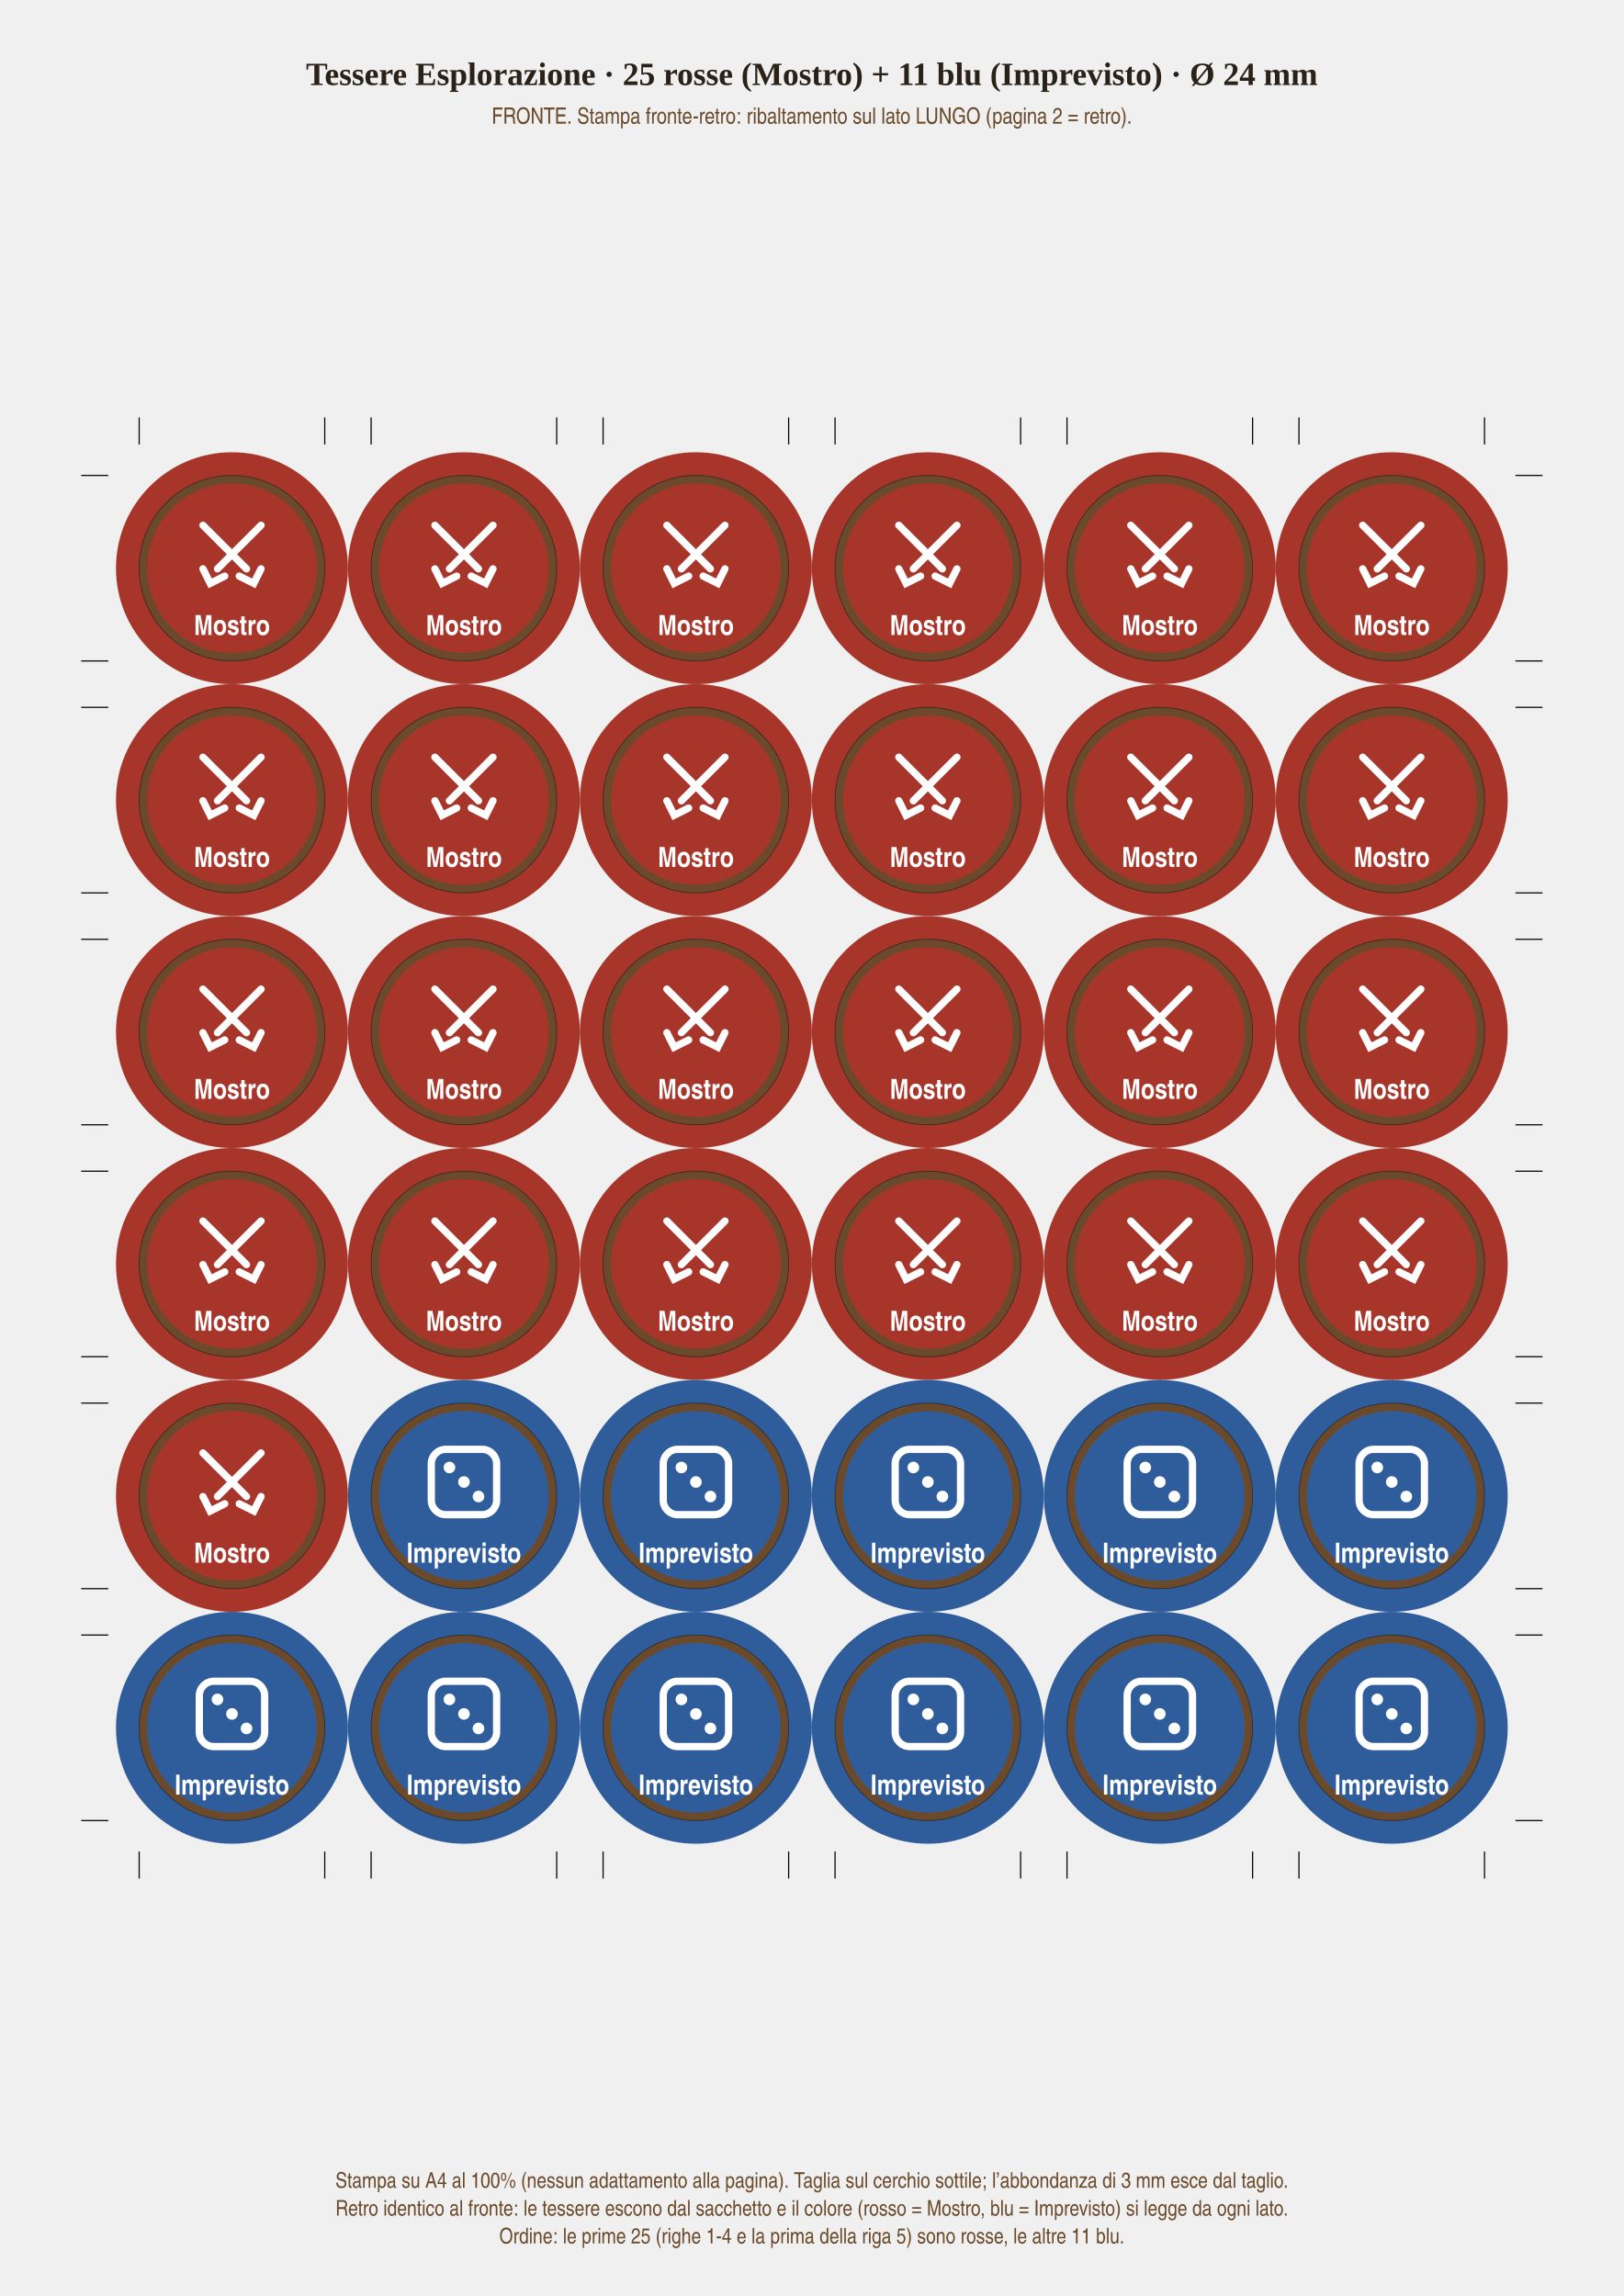
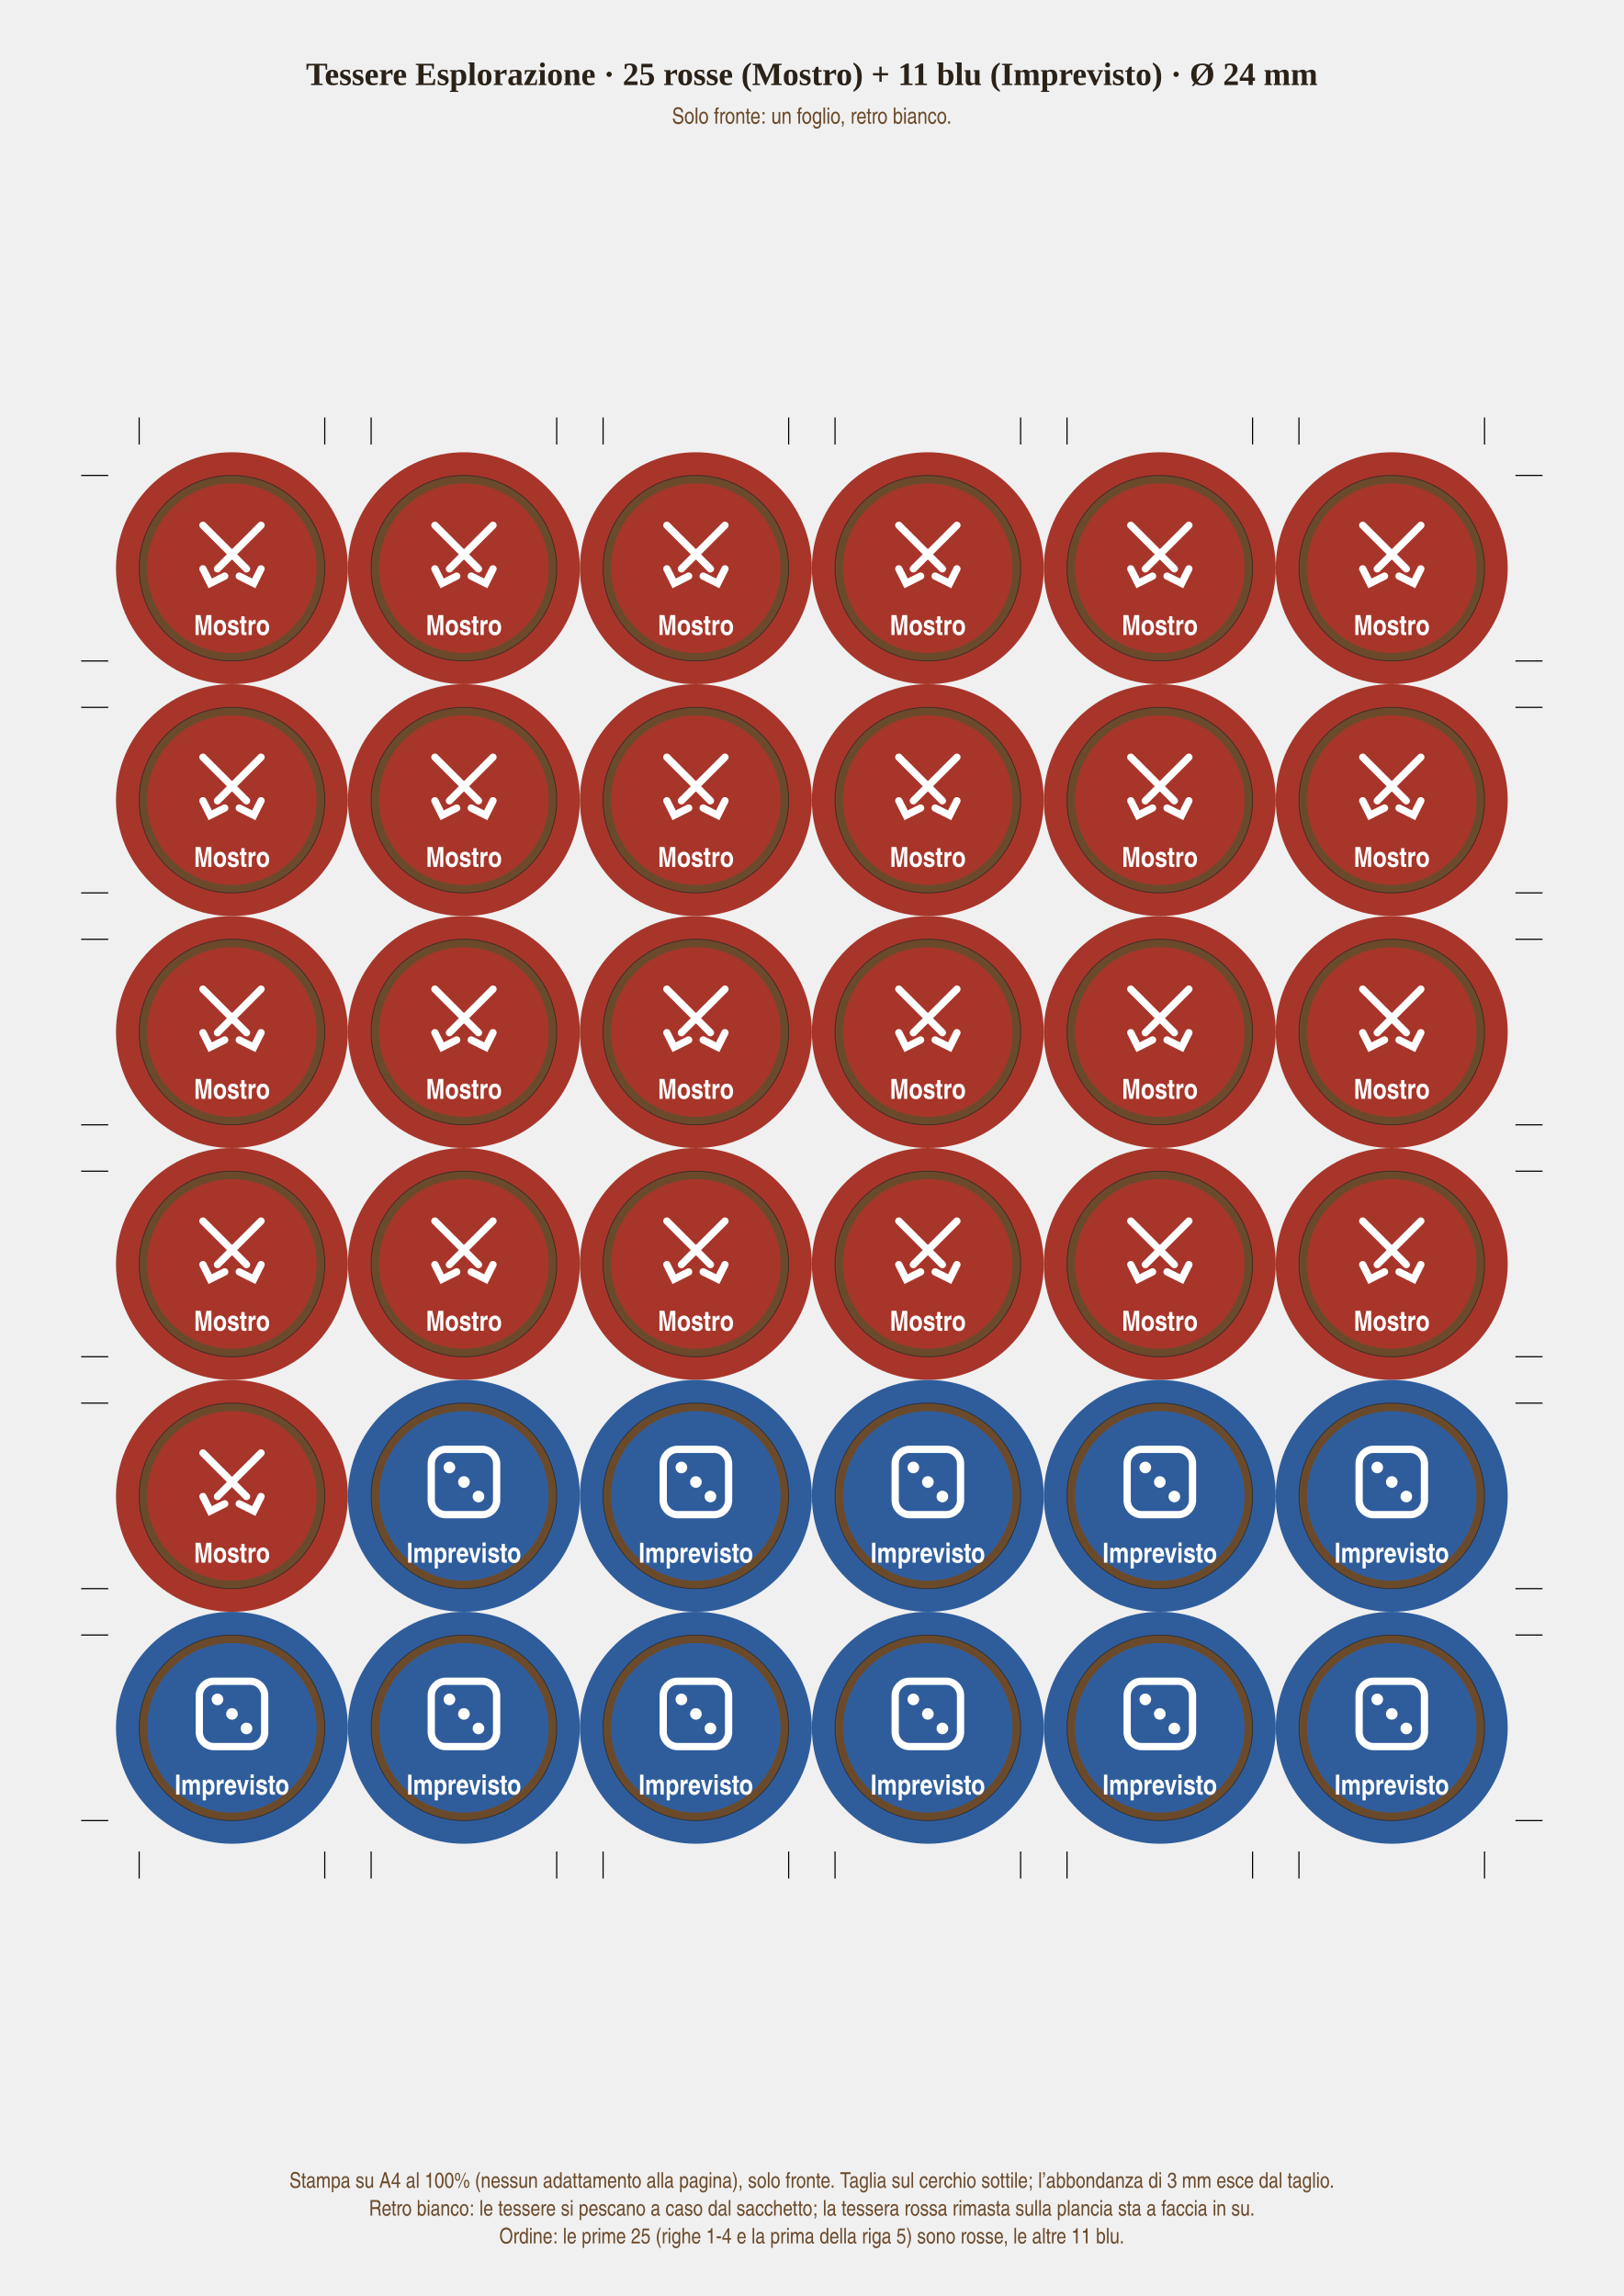
<svg xmlns="http://www.w3.org/2000/svg" width="210mm" height="297mm" viewBox="0 0 210 297" font-family="Liberation Sans Narrow">
  <text x="105.00" y="11.00" font-family="Liberation Serif" font-size="4.20" fill="#2a2118" text-anchor="middle" font-weight="bold">Tessere Esplorazione · 25 rosse (Mostro) + 11 blu (Imprevisto) · Ø 24 mm</text>
-   <text x="105.00" y="16.00" font-family="Liberation Sans Narrow" font-size="2.90" fill="#6b4a2b" text-anchor="middle">FRONTE. Stampa fronte-retro: ribaltamento sul lato LUNGO (pagina 2 = retro).</text>
+   <text x="105.00" y="16.00" font-family="Liberation Sans Narrow" font-size="2.90" fill="#6b4a2b" text-anchor="middle">Solo fronte: un foglio, retro bianco.</text>
  <circle cx="30.00" cy="73.50" r="15.00" fill="#a8352a" />
  <circle cx="60.00" cy="73.50" r="15.00" fill="#a8352a" />
  <circle cx="90.00" cy="73.50" r="15.00" fill="#a8352a" />
  <circle cx="120.00" cy="73.50" r="15.00" fill="#a8352a" />
  <circle cx="150.00" cy="73.50" r="15.00" fill="#a8352a" />
  <circle cx="180.00" cy="73.50" r="15.00" fill="#a8352a" />
  <circle cx="30.00" cy="103.50" r="15.00" fill="#a8352a" />
  <circle cx="60.00" cy="103.50" r="15.00" fill="#a8352a" />
  <circle cx="90.00" cy="103.50" r="15.00" fill="#a8352a" />
  <circle cx="120.00" cy="103.50" r="15.00" fill="#a8352a" />
  <circle cx="150.00" cy="103.50" r="15.00" fill="#a8352a" />
  <circle cx="180.00" cy="103.50" r="15.00" fill="#a8352a" />
  <circle cx="30.00" cy="133.50" r="15.00" fill="#a8352a" />
  <circle cx="60.00" cy="133.50" r="15.00" fill="#a8352a" />
  <circle cx="90.00" cy="133.50" r="15.00" fill="#a8352a" />
  <circle cx="120.00" cy="133.50" r="15.00" fill="#a8352a" />
  <circle cx="150.00" cy="133.50" r="15.00" fill="#a8352a" />
  <circle cx="180.00" cy="133.50" r="15.00" fill="#a8352a" />
  <circle cx="30.00" cy="163.50" r="15.00" fill="#a8352a" />
  <circle cx="60.00" cy="163.50" r="15.00" fill="#a8352a" />
  <circle cx="90.00" cy="163.50" r="15.00" fill="#a8352a" />
  <circle cx="120.00" cy="163.50" r="15.00" fill="#a8352a" />
  <circle cx="150.00" cy="163.50" r="15.00" fill="#a8352a" />
  <circle cx="180.00" cy="163.50" r="15.00" fill="#a8352a" />
  <circle cx="30.00" cy="193.50" r="15.00" fill="#a8352a" />
  <circle cx="60.00" cy="193.50" r="15.00" fill="#2f5d9c" />
  <circle cx="90.00" cy="193.50" r="15.00" fill="#2f5d9c" />
  <circle cx="120.00" cy="193.50" r="15.00" fill="#2f5d9c" />
  <circle cx="150.00" cy="193.50" r="15.00" fill="#2f5d9c" />
  <circle cx="180.00" cy="193.50" r="15.00" fill="#2f5d9c" />
  <circle cx="30.00" cy="223.50" r="15.00" fill="#2f5d9c" />
  <circle cx="60.00" cy="223.50" r="15.00" fill="#2f5d9c" />
  <circle cx="90.00" cy="223.50" r="15.00" fill="#2f5d9c" />
  <circle cx="120.00" cy="223.50" r="15.00" fill="#2f5d9c" />
  <circle cx="150.00" cy="223.50" r="15.00" fill="#2f5d9c" />
  <circle cx="180.00" cy="223.50" r="15.00" fill="#2f5d9c" />
  <circle cx="30.00" cy="73.50" r="11.48" fill="#a8352a" stroke="#6b4a2b" stroke-width="1.03" />
  <g transform="translate(24.37,66.07) scale(0.4695652)" fill="none" stroke="#ffffff" stroke-width="2" stroke-linecap="round">
    <path d="M4 4l12 12M20 4L8 16M14 18l4 2 2-4M10 18l-4 2-2-4" />
  </g>
  <text x="30.00" y="82.14" font-family="Liberation Sans Narrow" font-size="3.60" fill="#ffffff" text-anchor="middle" font-weight="bold">Mostro</text>
  <circle cx="60.00" cy="73.50" r="11.48" fill="#a8352a" stroke="#6b4a2b" stroke-width="1.03" />
  <g transform="translate(54.37,66.07) scale(0.4695652)" fill="none" stroke="#ffffff" stroke-width="2" stroke-linecap="round">
    <path d="M4 4l12 12M20 4L8 16M14 18l4 2 2-4M10 18l-4 2-2-4" />
  </g>
  <text x="60.00" y="82.14" font-family="Liberation Sans Narrow" font-size="3.60" fill="#ffffff" text-anchor="middle" font-weight="bold">Mostro</text>
  <circle cx="90.00" cy="73.50" r="11.48" fill="#a8352a" stroke="#6b4a2b" stroke-width="1.03" />
  <g transform="translate(84.37,66.07) scale(0.4695652)" fill="none" stroke="#ffffff" stroke-width="2" stroke-linecap="round">
    <path d="M4 4l12 12M20 4L8 16M14 18l4 2 2-4M10 18l-4 2-2-4" />
  </g>
  <text x="90.00" y="82.14" font-family="Liberation Sans Narrow" font-size="3.60" fill="#ffffff" text-anchor="middle" font-weight="bold">Mostro</text>
  <circle cx="120.00" cy="73.50" r="11.48" fill="#a8352a" stroke="#6b4a2b" stroke-width="1.03" />
  <g transform="translate(114.37,66.07) scale(0.4695652)" fill="none" stroke="#ffffff" stroke-width="2" stroke-linecap="round">
    <path d="M4 4l12 12M20 4L8 16M14 18l4 2 2-4M10 18l-4 2-2-4" />
  </g>
  <text x="120.00" y="82.14" font-family="Liberation Sans Narrow" font-size="3.60" fill="#ffffff" text-anchor="middle" font-weight="bold">Mostro</text>
  <circle cx="150.00" cy="73.50" r="11.48" fill="#a8352a" stroke="#6b4a2b" stroke-width="1.03" />
  <g transform="translate(144.37,66.07) scale(0.4695652)" fill="none" stroke="#ffffff" stroke-width="2" stroke-linecap="round">
    <path d="M4 4l12 12M20 4L8 16M14 18l4 2 2-4M10 18l-4 2-2-4" />
  </g>
  <text x="150.00" y="82.14" font-family="Liberation Sans Narrow" font-size="3.60" fill="#ffffff" text-anchor="middle" font-weight="bold">Mostro</text>
  <circle cx="180.00" cy="73.50" r="11.48" fill="#a8352a" stroke="#6b4a2b" stroke-width="1.03" />
  <g transform="translate(174.37,66.07) scale(0.4695652)" fill="none" stroke="#ffffff" stroke-width="2" stroke-linecap="round">
    <path d="M4 4l12 12M20 4L8 16M14 18l4 2 2-4M10 18l-4 2-2-4" />
  </g>
  <text x="180.00" y="82.14" font-family="Liberation Sans Narrow" font-size="3.60" fill="#ffffff" text-anchor="middle" font-weight="bold">Mostro</text>
  <circle cx="30.00" cy="103.50" r="11.48" fill="#a8352a" stroke="#6b4a2b" stroke-width="1.03" />
  <g transform="translate(24.37,96.07) scale(0.4695652)" fill="none" stroke="#ffffff" stroke-width="2" stroke-linecap="round">
    <path d="M4 4l12 12M20 4L8 16M14 18l4 2 2-4M10 18l-4 2-2-4" />
  </g>
  <text x="30.00" y="112.14" font-family="Liberation Sans Narrow" font-size="3.60" fill="#ffffff" text-anchor="middle" font-weight="bold">Mostro</text>
  <circle cx="60.00" cy="103.50" r="11.48" fill="#a8352a" stroke="#6b4a2b" stroke-width="1.03" />
  <g transform="translate(54.37,96.07) scale(0.4695652)" fill="none" stroke="#ffffff" stroke-width="2" stroke-linecap="round">
    <path d="M4 4l12 12M20 4L8 16M14 18l4 2 2-4M10 18l-4 2-2-4" />
  </g>
  <text x="60.00" y="112.14" font-family="Liberation Sans Narrow" font-size="3.60" fill="#ffffff" text-anchor="middle" font-weight="bold">Mostro</text>
  <circle cx="90.00" cy="103.50" r="11.48" fill="#a8352a" stroke="#6b4a2b" stroke-width="1.03" />
  <g transform="translate(84.37,96.07) scale(0.4695652)" fill="none" stroke="#ffffff" stroke-width="2" stroke-linecap="round">
    <path d="M4 4l12 12M20 4L8 16M14 18l4 2 2-4M10 18l-4 2-2-4" />
  </g>
  <text x="90.00" y="112.14" font-family="Liberation Sans Narrow" font-size="3.60" fill="#ffffff" text-anchor="middle" font-weight="bold">Mostro</text>
  <circle cx="120.00" cy="103.50" r="11.48" fill="#a8352a" stroke="#6b4a2b" stroke-width="1.03" />
  <g transform="translate(114.37,96.07) scale(0.4695652)" fill="none" stroke="#ffffff" stroke-width="2" stroke-linecap="round">
    <path d="M4 4l12 12M20 4L8 16M14 18l4 2 2-4M10 18l-4 2-2-4" />
  </g>
  <text x="120.00" y="112.14" font-family="Liberation Sans Narrow" font-size="3.60" fill="#ffffff" text-anchor="middle" font-weight="bold">Mostro</text>
  <circle cx="150.00" cy="103.50" r="11.48" fill="#a8352a" stroke="#6b4a2b" stroke-width="1.03" />
  <g transform="translate(144.37,96.07) scale(0.4695652)" fill="none" stroke="#ffffff" stroke-width="2" stroke-linecap="round">
    <path d="M4 4l12 12M20 4L8 16M14 18l4 2 2-4M10 18l-4 2-2-4" />
  </g>
  <text x="150.00" y="112.14" font-family="Liberation Sans Narrow" font-size="3.60" fill="#ffffff" text-anchor="middle" font-weight="bold">Mostro</text>
  <circle cx="180.00" cy="103.50" r="11.48" fill="#a8352a" stroke="#6b4a2b" stroke-width="1.03" />
  <g transform="translate(174.37,96.07) scale(0.4695652)" fill="none" stroke="#ffffff" stroke-width="2" stroke-linecap="round">
    <path d="M4 4l12 12M20 4L8 16M14 18l4 2 2-4M10 18l-4 2-2-4" />
  </g>
  <text x="180.00" y="112.14" font-family="Liberation Sans Narrow" font-size="3.60" fill="#ffffff" text-anchor="middle" font-weight="bold">Mostro</text>
  <circle cx="30.00" cy="133.50" r="11.48" fill="#a8352a" stroke="#6b4a2b" stroke-width="1.03" />
  <g transform="translate(24.37,126.07) scale(0.4695652)" fill="none" stroke="#ffffff" stroke-width="2" stroke-linecap="round">
    <path d="M4 4l12 12M20 4L8 16M14 18l4 2 2-4M10 18l-4 2-2-4" />
  </g>
  <text x="30.00" y="142.14" font-family="Liberation Sans Narrow" font-size="3.60" fill="#ffffff" text-anchor="middle" font-weight="bold">Mostro</text>
  <circle cx="60.00" cy="133.50" r="11.48" fill="#a8352a" stroke="#6b4a2b" stroke-width="1.03" />
  <g transform="translate(54.37,126.07) scale(0.4695652)" fill="none" stroke="#ffffff" stroke-width="2" stroke-linecap="round">
    <path d="M4 4l12 12M20 4L8 16M14 18l4 2 2-4M10 18l-4 2-2-4" />
  </g>
  <text x="60.00" y="142.14" font-family="Liberation Sans Narrow" font-size="3.60" fill="#ffffff" text-anchor="middle" font-weight="bold">Mostro</text>
  <circle cx="90.00" cy="133.50" r="11.48" fill="#a8352a" stroke="#6b4a2b" stroke-width="1.03" />
  <g transform="translate(84.37,126.07) scale(0.4695652)" fill="none" stroke="#ffffff" stroke-width="2" stroke-linecap="round">
    <path d="M4 4l12 12M20 4L8 16M14 18l4 2 2-4M10 18l-4 2-2-4" />
  </g>
  <text x="90.00" y="142.14" font-family="Liberation Sans Narrow" font-size="3.60" fill="#ffffff" text-anchor="middle" font-weight="bold">Mostro</text>
  <circle cx="120.00" cy="133.50" r="11.48" fill="#a8352a" stroke="#6b4a2b" stroke-width="1.03" />
  <g transform="translate(114.37,126.07) scale(0.4695652)" fill="none" stroke="#ffffff" stroke-width="2" stroke-linecap="round">
    <path d="M4 4l12 12M20 4L8 16M14 18l4 2 2-4M10 18l-4 2-2-4" />
  </g>
  <text x="120.00" y="142.14" font-family="Liberation Sans Narrow" font-size="3.60" fill="#ffffff" text-anchor="middle" font-weight="bold">Mostro</text>
  <circle cx="150.00" cy="133.50" r="11.48" fill="#a8352a" stroke="#6b4a2b" stroke-width="1.03" />
  <g transform="translate(144.37,126.07) scale(0.4695652)" fill="none" stroke="#ffffff" stroke-width="2" stroke-linecap="round">
    <path d="M4 4l12 12M20 4L8 16M14 18l4 2 2-4M10 18l-4 2-2-4" />
  </g>
  <text x="150.00" y="142.14" font-family="Liberation Sans Narrow" font-size="3.60" fill="#ffffff" text-anchor="middle" font-weight="bold">Mostro</text>
  <circle cx="180.00" cy="133.50" r="11.48" fill="#a8352a" stroke="#6b4a2b" stroke-width="1.03" />
  <g transform="translate(174.37,126.07) scale(0.4695652)" fill="none" stroke="#ffffff" stroke-width="2" stroke-linecap="round">
    <path d="M4 4l12 12M20 4L8 16M14 18l4 2 2-4M10 18l-4 2-2-4" />
  </g>
  <text x="180.00" y="142.14" font-family="Liberation Sans Narrow" font-size="3.60" fill="#ffffff" text-anchor="middle" font-weight="bold">Mostro</text>
  <circle cx="30.00" cy="163.50" r="11.48" fill="#a8352a" stroke="#6b4a2b" stroke-width="1.03" />
  <g transform="translate(24.37,156.07) scale(0.4695652)" fill="none" stroke="#ffffff" stroke-width="2" stroke-linecap="round">
    <path d="M4 4l12 12M20 4L8 16M14 18l4 2 2-4M10 18l-4 2-2-4" />
  </g>
  <text x="30.00" y="172.14" font-family="Liberation Sans Narrow" font-size="3.60" fill="#ffffff" text-anchor="middle" font-weight="bold">Mostro</text>
  <circle cx="60.00" cy="163.50" r="11.48" fill="#a8352a" stroke="#6b4a2b" stroke-width="1.03" />
  <g transform="translate(54.37,156.07) scale(0.4695652)" fill="none" stroke="#ffffff" stroke-width="2" stroke-linecap="round">
    <path d="M4 4l12 12M20 4L8 16M14 18l4 2 2-4M10 18l-4 2-2-4" />
  </g>
  <text x="60.00" y="172.14" font-family="Liberation Sans Narrow" font-size="3.60" fill="#ffffff" text-anchor="middle" font-weight="bold">Mostro</text>
  <circle cx="90.00" cy="163.50" r="11.48" fill="#a8352a" stroke="#6b4a2b" stroke-width="1.03" />
  <g transform="translate(84.37,156.07) scale(0.4695652)" fill="none" stroke="#ffffff" stroke-width="2" stroke-linecap="round">
    <path d="M4 4l12 12M20 4L8 16M14 18l4 2 2-4M10 18l-4 2-2-4" />
  </g>
  <text x="90.00" y="172.14" font-family="Liberation Sans Narrow" font-size="3.60" fill="#ffffff" text-anchor="middle" font-weight="bold">Mostro</text>
  <circle cx="120.00" cy="163.50" r="11.48" fill="#a8352a" stroke="#6b4a2b" stroke-width="1.03" />
  <g transform="translate(114.37,156.07) scale(0.4695652)" fill="none" stroke="#ffffff" stroke-width="2" stroke-linecap="round">
    <path d="M4 4l12 12M20 4L8 16M14 18l4 2 2-4M10 18l-4 2-2-4" />
  </g>
  <text x="120.00" y="172.14" font-family="Liberation Sans Narrow" font-size="3.60" fill="#ffffff" text-anchor="middle" font-weight="bold">Mostro</text>
  <circle cx="150.00" cy="163.50" r="11.48" fill="#a8352a" stroke="#6b4a2b" stroke-width="1.03" />
  <g transform="translate(144.37,156.07) scale(0.4695652)" fill="none" stroke="#ffffff" stroke-width="2" stroke-linecap="round">
    <path d="M4 4l12 12M20 4L8 16M14 18l4 2 2-4M10 18l-4 2-2-4" />
  </g>
  <text x="150.00" y="172.14" font-family="Liberation Sans Narrow" font-size="3.60" fill="#ffffff" text-anchor="middle" font-weight="bold">Mostro</text>
  <circle cx="180.00" cy="163.50" r="11.48" fill="#a8352a" stroke="#6b4a2b" stroke-width="1.03" />
  <g transform="translate(174.37,156.07) scale(0.4695652)" fill="none" stroke="#ffffff" stroke-width="2" stroke-linecap="round">
    <path d="M4 4l12 12M20 4L8 16M14 18l4 2 2-4M10 18l-4 2-2-4" />
  </g>
  <text x="180.00" y="172.14" font-family="Liberation Sans Narrow" font-size="3.60" fill="#ffffff" text-anchor="middle" font-weight="bold">Mostro</text>
  <circle cx="30.00" cy="193.50" r="11.48" fill="#a8352a" stroke="#6b4a2b" stroke-width="1.03" />
  <g transform="translate(24.37,186.07) scale(0.4695652)" fill="none" stroke="#ffffff" stroke-width="2" stroke-linecap="round">
    <path d="M4 4l12 12M20 4L8 16M14 18l4 2 2-4M10 18l-4 2-2-4" />
  </g>
  <text x="30.00" y="202.14" font-family="Liberation Sans Narrow" font-size="3.60" fill="#ffffff" text-anchor="middle" font-weight="bold">Mostro</text>
  <circle cx="60.00" cy="193.50" r="11.48" fill="#2f5d9c" stroke="#6b4a2b" stroke-width="1.03" />
  <g transform="translate(54.37,186.07) scale(0.4695652)">
    <rect x="3" y="3" width="18" height="18" rx="4" fill="none" stroke="#ffffff" stroke-width="2" />
    <circle cx="8" cy="8" r="1.6" fill="#ffffff" />
    <circle cx="16" cy="16" r="1.6" fill="#ffffff" />
    <circle cx="12" cy="12" r="1.6" fill="#ffffff" />
  </g>
  <text x="60.00" y="202.14" font-family="Liberation Sans Narrow" font-size="3.60" fill="#ffffff" text-anchor="middle" font-weight="bold">Imprevisto</text>
  <circle cx="90.00" cy="193.50" r="11.48" fill="#2f5d9c" stroke="#6b4a2b" stroke-width="1.03" />
  <g transform="translate(84.37,186.07) scale(0.4695652)">
    <rect x="3" y="3" width="18" height="18" rx="4" fill="none" stroke="#ffffff" stroke-width="2" />
    <circle cx="8" cy="8" r="1.6" fill="#ffffff" />
    <circle cx="16" cy="16" r="1.6" fill="#ffffff" />
    <circle cx="12" cy="12" r="1.6" fill="#ffffff" />
  </g>
  <text x="90.00" y="202.14" font-family="Liberation Sans Narrow" font-size="3.60" fill="#ffffff" text-anchor="middle" font-weight="bold">Imprevisto</text>
  <circle cx="120.00" cy="193.50" r="11.48" fill="#2f5d9c" stroke="#6b4a2b" stroke-width="1.03" />
  <g transform="translate(114.37,186.07) scale(0.4695652)">
    <rect x="3" y="3" width="18" height="18" rx="4" fill="none" stroke="#ffffff" stroke-width="2" />
    <circle cx="8" cy="8" r="1.6" fill="#ffffff" />
    <circle cx="16" cy="16" r="1.6" fill="#ffffff" />
    <circle cx="12" cy="12" r="1.6" fill="#ffffff" />
  </g>
  <text x="120.00" y="202.14" font-family="Liberation Sans Narrow" font-size="3.60" fill="#ffffff" text-anchor="middle" font-weight="bold">Imprevisto</text>
  <circle cx="150.00" cy="193.50" r="11.48" fill="#2f5d9c" stroke="#6b4a2b" stroke-width="1.03" />
  <g transform="translate(144.37,186.07) scale(0.4695652)">
    <rect x="3" y="3" width="18" height="18" rx="4" fill="none" stroke="#ffffff" stroke-width="2" />
    <circle cx="8" cy="8" r="1.6" fill="#ffffff" />
    <circle cx="16" cy="16" r="1.6" fill="#ffffff" />
    <circle cx="12" cy="12" r="1.6" fill="#ffffff" />
  </g>
  <text x="150.00" y="202.14" font-family="Liberation Sans Narrow" font-size="3.60" fill="#ffffff" text-anchor="middle" font-weight="bold">Imprevisto</text>
  <circle cx="180.00" cy="193.50" r="11.48" fill="#2f5d9c" stroke="#6b4a2b" stroke-width="1.03" />
  <g transform="translate(174.37,186.07) scale(0.4695652)">
    <rect x="3" y="3" width="18" height="18" rx="4" fill="none" stroke="#ffffff" stroke-width="2" />
    <circle cx="8" cy="8" r="1.6" fill="#ffffff" />
    <circle cx="16" cy="16" r="1.6" fill="#ffffff" />
    <circle cx="12" cy="12" r="1.6" fill="#ffffff" />
  </g>
  <text x="180.00" y="202.14" font-family="Liberation Sans Narrow" font-size="3.60" fill="#ffffff" text-anchor="middle" font-weight="bold">Imprevisto</text>
  <circle cx="30.00" cy="223.50" r="11.48" fill="#2f5d9c" stroke="#6b4a2b" stroke-width="1.03" />
  <g transform="translate(24.37,216.07) scale(0.4695652)">
    <rect x="3" y="3" width="18" height="18" rx="4" fill="none" stroke="#ffffff" stroke-width="2" />
    <circle cx="8" cy="8" r="1.6" fill="#ffffff" />
    <circle cx="16" cy="16" r="1.6" fill="#ffffff" />
    <circle cx="12" cy="12" r="1.6" fill="#ffffff" />
  </g>
  <text x="30.00" y="232.14" font-family="Liberation Sans Narrow" font-size="3.60" fill="#ffffff" text-anchor="middle" font-weight="bold">Imprevisto</text>
  <circle cx="60.00" cy="223.50" r="11.48" fill="#2f5d9c" stroke="#6b4a2b" stroke-width="1.03" />
  <g transform="translate(54.37,216.07) scale(0.4695652)">
    <rect x="3" y="3" width="18" height="18" rx="4" fill="none" stroke="#ffffff" stroke-width="2" />
    <circle cx="8" cy="8" r="1.6" fill="#ffffff" />
    <circle cx="16" cy="16" r="1.6" fill="#ffffff" />
    <circle cx="12" cy="12" r="1.6" fill="#ffffff" />
  </g>
  <text x="60.00" y="232.14" font-family="Liberation Sans Narrow" font-size="3.60" fill="#ffffff" text-anchor="middle" font-weight="bold">Imprevisto</text>
  <circle cx="90.00" cy="223.50" r="11.48" fill="#2f5d9c" stroke="#6b4a2b" stroke-width="1.03" />
  <g transform="translate(84.37,216.07) scale(0.4695652)">
    <rect x="3" y="3" width="18" height="18" rx="4" fill="none" stroke="#ffffff" stroke-width="2" />
    <circle cx="8" cy="8" r="1.6" fill="#ffffff" />
    <circle cx="16" cy="16" r="1.6" fill="#ffffff" />
    <circle cx="12" cy="12" r="1.6" fill="#ffffff" />
  </g>
  <text x="90.00" y="232.14" font-family="Liberation Sans Narrow" font-size="3.60" fill="#ffffff" text-anchor="middle" font-weight="bold">Imprevisto</text>
  <circle cx="120.00" cy="223.50" r="11.48" fill="#2f5d9c" stroke="#6b4a2b" stroke-width="1.03" />
  <g transform="translate(114.37,216.07) scale(0.4695652)">
    <rect x="3" y="3" width="18" height="18" rx="4" fill="none" stroke="#ffffff" stroke-width="2" />
    <circle cx="8" cy="8" r="1.6" fill="#ffffff" />
    <circle cx="16" cy="16" r="1.6" fill="#ffffff" />
    <circle cx="12" cy="12" r="1.6" fill="#ffffff" />
  </g>
  <text x="120.00" y="232.14" font-family="Liberation Sans Narrow" font-size="3.60" fill="#ffffff" text-anchor="middle" font-weight="bold">Imprevisto</text>
  <circle cx="150.00" cy="223.50" r="11.48" fill="#2f5d9c" stroke="#6b4a2b" stroke-width="1.03" />
  <g transform="translate(144.37,216.07) scale(0.4695652)">
    <rect x="3" y="3" width="18" height="18" rx="4" fill="none" stroke="#ffffff" stroke-width="2" />
    <circle cx="8" cy="8" r="1.6" fill="#ffffff" />
    <circle cx="16" cy="16" r="1.6" fill="#ffffff" />
    <circle cx="12" cy="12" r="1.6" fill="#ffffff" />
  </g>
  <text x="150.00" y="232.14" font-family="Liberation Sans Narrow" font-size="3.60" fill="#ffffff" text-anchor="middle" font-weight="bold">Imprevisto</text>
  <circle cx="180.00" cy="223.50" r="11.48" fill="#2f5d9c" stroke="#6b4a2b" stroke-width="1.03" />
  <g transform="translate(174.37,216.07) scale(0.4695652)">
    <rect x="3" y="3" width="18" height="18" rx="4" fill="none" stroke="#ffffff" stroke-width="2" />
    <circle cx="8" cy="8" r="1.6" fill="#ffffff" />
    <circle cx="16" cy="16" r="1.6" fill="#ffffff" />
    <circle cx="12" cy="12" r="1.6" fill="#ffffff" />
  </g>
  <text x="180.00" y="232.14" font-family="Liberation Sans Narrow" font-size="3.60" fill="#ffffff" text-anchor="middle" font-weight="bold">Imprevisto</text>
  <circle cx="30.00" cy="73.50" r="12.00" fill="none" stroke="#222222" stroke-width="0.12" opacity="0.7" />
  <circle cx="60.00" cy="73.50" r="12.00" fill="none" stroke="#222222" stroke-width="0.12" opacity="0.7" />
  <circle cx="90.00" cy="73.50" r="12.00" fill="none" stroke="#222222" stroke-width="0.12" opacity="0.7" />
  <circle cx="120.00" cy="73.50" r="12.00" fill="none" stroke="#222222" stroke-width="0.12" opacity="0.7" />
  <circle cx="150.00" cy="73.50" r="12.00" fill="none" stroke="#222222" stroke-width="0.12" opacity="0.7" />
  <circle cx="180.00" cy="73.50" r="12.00" fill="none" stroke="#222222" stroke-width="0.12" opacity="0.7" />
  <circle cx="30.00" cy="103.50" r="12.00" fill="none" stroke="#222222" stroke-width="0.12" opacity="0.7" />
  <circle cx="60.00" cy="103.50" r="12.00" fill="none" stroke="#222222" stroke-width="0.12" opacity="0.7" />
  <circle cx="90.00" cy="103.50" r="12.00" fill="none" stroke="#222222" stroke-width="0.12" opacity="0.7" />
  <circle cx="120.00" cy="103.50" r="12.00" fill="none" stroke="#222222" stroke-width="0.12" opacity="0.7" />
  <circle cx="150.00" cy="103.50" r="12.00" fill="none" stroke="#222222" stroke-width="0.12" opacity="0.7" />
  <circle cx="180.00" cy="103.50" r="12.00" fill="none" stroke="#222222" stroke-width="0.12" opacity="0.7" />
  <circle cx="30.00" cy="133.50" r="12.00" fill="none" stroke="#222222" stroke-width="0.12" opacity="0.7" />
  <circle cx="60.00" cy="133.50" r="12.00" fill="none" stroke="#222222" stroke-width="0.12" opacity="0.7" />
  <circle cx="90.00" cy="133.50" r="12.00" fill="none" stroke="#222222" stroke-width="0.12" opacity="0.7" />
  <circle cx="120.00" cy="133.50" r="12.00" fill="none" stroke="#222222" stroke-width="0.12" opacity="0.7" />
  <circle cx="150.00" cy="133.50" r="12.00" fill="none" stroke="#222222" stroke-width="0.12" opacity="0.7" />
  <circle cx="180.00" cy="133.50" r="12.00" fill="none" stroke="#222222" stroke-width="0.12" opacity="0.7" />
  <circle cx="30.00" cy="163.50" r="12.00" fill="none" stroke="#222222" stroke-width="0.12" opacity="0.7" />
  <circle cx="60.00" cy="163.50" r="12.00" fill="none" stroke="#222222" stroke-width="0.12" opacity="0.7" />
  <circle cx="90.00" cy="163.50" r="12.00" fill="none" stroke="#222222" stroke-width="0.12" opacity="0.7" />
  <circle cx="120.00" cy="163.50" r="12.00" fill="none" stroke="#222222" stroke-width="0.12" opacity="0.7" />
  <circle cx="150.00" cy="163.50" r="12.00" fill="none" stroke="#222222" stroke-width="0.12" opacity="0.7" />
  <circle cx="180.00" cy="163.50" r="12.00" fill="none" stroke="#222222" stroke-width="0.12" opacity="0.7" />
  <circle cx="30.00" cy="193.50" r="12.00" fill="none" stroke="#222222" stroke-width="0.12" opacity="0.7" />
  <circle cx="60.00" cy="193.50" r="12.00" fill="none" stroke="#222222" stroke-width="0.12" opacity="0.7" />
  <circle cx="90.00" cy="193.50" r="12.00" fill="none" stroke="#222222" stroke-width="0.12" opacity="0.7" />
  <circle cx="120.00" cy="193.50" r="12.00" fill="none" stroke="#222222" stroke-width="0.12" opacity="0.7" />
  <circle cx="150.00" cy="193.50" r="12.00" fill="none" stroke="#222222" stroke-width="0.12" opacity="0.7" />
  <circle cx="180.00" cy="193.50" r="12.00" fill="none" stroke="#222222" stroke-width="0.12" opacity="0.7" />
  <circle cx="30.00" cy="223.50" r="12.00" fill="none" stroke="#222222" stroke-width="0.12" opacity="0.7" />
  <circle cx="60.00" cy="223.50" r="12.00" fill="none" stroke="#222222" stroke-width="0.12" opacity="0.7" />
  <circle cx="90.00" cy="223.50" r="12.00" fill="none" stroke="#222222" stroke-width="0.12" opacity="0.7" />
  <circle cx="120.00" cy="223.50" r="12.00" fill="none" stroke="#222222" stroke-width="0.12" opacity="0.7" />
  <circle cx="150.00" cy="223.50" r="12.00" fill="none" stroke="#222222" stroke-width="0.12" opacity="0.7" />
  <circle cx="180.00" cy="223.50" r="12.00" fill="none" stroke="#222222" stroke-width="0.12" opacity="0.7" />
  <g id="tacche-di-taglio">
    <line x1="18.00" y1="54.00" x2="18.00" y2="57.50" stroke="#000" stroke-width="0.15" />
    <line x1="18.00" y1="239.50" x2="18.00" y2="243.00" stroke="#000" stroke-width="0.15" />
    <line x1="42.00" y1="54.00" x2="42.00" y2="57.50" stroke="#000" stroke-width="0.15" />
    <line x1="42.00" y1="239.50" x2="42.00" y2="243.00" stroke="#000" stroke-width="0.15" />
    <line x1="48.00" y1="54.00" x2="48.00" y2="57.50" stroke="#000" stroke-width="0.15" />
    <line x1="48.00" y1="239.50" x2="48.00" y2="243.00" stroke="#000" stroke-width="0.15" />
    <line x1="72.00" y1="54.00" x2="72.00" y2="57.50" stroke="#000" stroke-width="0.15" />
    <line x1="72.00" y1="239.50" x2="72.00" y2="243.00" stroke="#000" stroke-width="0.15" />
    <line x1="78.00" y1="54.00" x2="78.00" y2="57.50" stroke="#000" stroke-width="0.15" />
    <line x1="78.00" y1="239.50" x2="78.00" y2="243.00" stroke="#000" stroke-width="0.15" />
    <line x1="102.00" y1="54.00" x2="102.00" y2="57.50" stroke="#000" stroke-width="0.15" />
    <line x1="102.00" y1="239.50" x2="102.00" y2="243.00" stroke="#000" stroke-width="0.15" />
    <line x1="108.00" y1="54.00" x2="108.00" y2="57.50" stroke="#000" stroke-width="0.15" />
    <line x1="108.00" y1="239.50" x2="108.00" y2="243.00" stroke="#000" stroke-width="0.15" />
    <line x1="132.00" y1="54.00" x2="132.00" y2="57.50" stroke="#000" stroke-width="0.15" />
    <line x1="132.00" y1="239.50" x2="132.00" y2="243.00" stroke="#000" stroke-width="0.15" />
    <line x1="138.00" y1="54.00" x2="138.00" y2="57.50" stroke="#000" stroke-width="0.15" />
    <line x1="138.00" y1="239.50" x2="138.00" y2="243.00" stroke="#000" stroke-width="0.15" />
    <line x1="162.00" y1="54.00" x2="162.00" y2="57.50" stroke="#000" stroke-width="0.15" />
    <line x1="162.00" y1="239.50" x2="162.00" y2="243.00" stroke="#000" stroke-width="0.15" />
    <line x1="168.00" y1="54.00" x2="168.00" y2="57.50" stroke="#000" stroke-width="0.15" />
    <line x1="168.00" y1="239.50" x2="168.00" y2="243.00" stroke="#000" stroke-width="0.15" />
    <line x1="192.00" y1="54.00" x2="192.00" y2="57.50" stroke="#000" stroke-width="0.15" />
    <line x1="192.00" y1="239.50" x2="192.00" y2="243.00" stroke="#000" stroke-width="0.15" />
    <line x1="10.50" y1="61.50" x2="14.00" y2="61.50" stroke="#000" stroke-width="0.15" />
    <line x1="196.00" y1="61.50" x2="199.50" y2="61.50" stroke="#000" stroke-width="0.15" />
    <line x1="10.50" y1="85.50" x2="14.00" y2="85.50" stroke="#000" stroke-width="0.15" />
    <line x1="196.00" y1="85.50" x2="199.50" y2="85.50" stroke="#000" stroke-width="0.15" />
    <line x1="10.50" y1="91.50" x2="14.00" y2="91.50" stroke="#000" stroke-width="0.15" />
    <line x1="196.00" y1="91.50" x2="199.50" y2="91.50" stroke="#000" stroke-width="0.15" />
    <line x1="10.50" y1="115.50" x2="14.00" y2="115.50" stroke="#000" stroke-width="0.15" />
    <line x1="196.00" y1="115.50" x2="199.50" y2="115.50" stroke="#000" stroke-width="0.15" />
    <line x1="10.50" y1="121.50" x2="14.00" y2="121.50" stroke="#000" stroke-width="0.15" />
    <line x1="196.00" y1="121.50" x2="199.50" y2="121.50" stroke="#000" stroke-width="0.15" />
    <line x1="10.50" y1="145.50" x2="14.00" y2="145.50" stroke="#000" stroke-width="0.15" />
    <line x1="196.00" y1="145.50" x2="199.50" y2="145.50" stroke="#000" stroke-width="0.15" />
    <line x1="10.50" y1="151.50" x2="14.00" y2="151.50" stroke="#000" stroke-width="0.15" />
    <line x1="196.00" y1="151.50" x2="199.50" y2="151.50" stroke="#000" stroke-width="0.15" />
    <line x1="10.50" y1="175.50" x2="14.00" y2="175.50" stroke="#000" stroke-width="0.15" />
    <line x1="196.00" y1="175.50" x2="199.50" y2="175.50" stroke="#000" stroke-width="0.15" />
    <line x1="10.50" y1="181.50" x2="14.00" y2="181.50" stroke="#000" stroke-width="0.15" />
    <line x1="196.00" y1="181.50" x2="199.50" y2="181.50" stroke="#000" stroke-width="0.15" />
    <line x1="10.50" y1="205.50" x2="14.00" y2="205.50" stroke="#000" stroke-width="0.15" />
    <line x1="196.00" y1="205.50" x2="199.50" y2="205.50" stroke="#000" stroke-width="0.15" />
    <line x1="10.50" y1="211.50" x2="14.00" y2="211.50" stroke="#000" stroke-width="0.15" />
    <line x1="196.00" y1="211.50" x2="199.50" y2="211.50" stroke="#000" stroke-width="0.15" />
    <line x1="10.50" y1="235.50" x2="14.00" y2="235.50" stroke="#000" stroke-width="0.15" />
    <line x1="196.00" y1="235.50" x2="199.50" y2="235.50" stroke="#000" stroke-width="0.15" />
  </g>
-   <text x="105.00" y="283.00" font-family="Liberation Sans Narrow" font-size="2.80" fill="#6b4a2b" text-anchor="middle">Stampa su A4 al 100% (nessun adattamento alla pagina). Taglia sul cerchio sottile; l’abbondanza di 3 mm esce dal taglio.</text>
-   <text x="105.00" y="286.60" font-family="Liberation Sans Narrow" font-size="2.80" fill="#6b4a2b" text-anchor="middle">Retro identico al fronte: le tessere escono dal sacchetto e il colore (rosso = Mostro, blu = Imprevisto) si legge da ogni lato.</text>
+   <text x="105.00" y="283.00" font-family="Liberation Sans Narrow" font-size="2.80" fill="#6b4a2b" text-anchor="middle">Stampa su A4 al 100% (nessun adattamento alla pagina), solo fronte. Taglia sul cerchio sottile; l’abbondanza di 3 mm esce dal taglio.</text>
+   <text x="105.00" y="286.60" font-family="Liberation Sans Narrow" font-size="2.80" fill="#6b4a2b" text-anchor="middle">Retro bianco: le tessere si pescano a caso dal sacchetto; la tessera rossa rimasta sulla plancia sta a faccia in su.</text>
  <text x="105.00" y="290.20" font-family="Liberation Sans Narrow" font-size="2.80" fill="#6b4a2b" text-anchor="middle">Ordine: le prime 25 (righe 1-4 e la prima della riga 5) sono rosse, le altre 11 blu.</text>
</svg>
